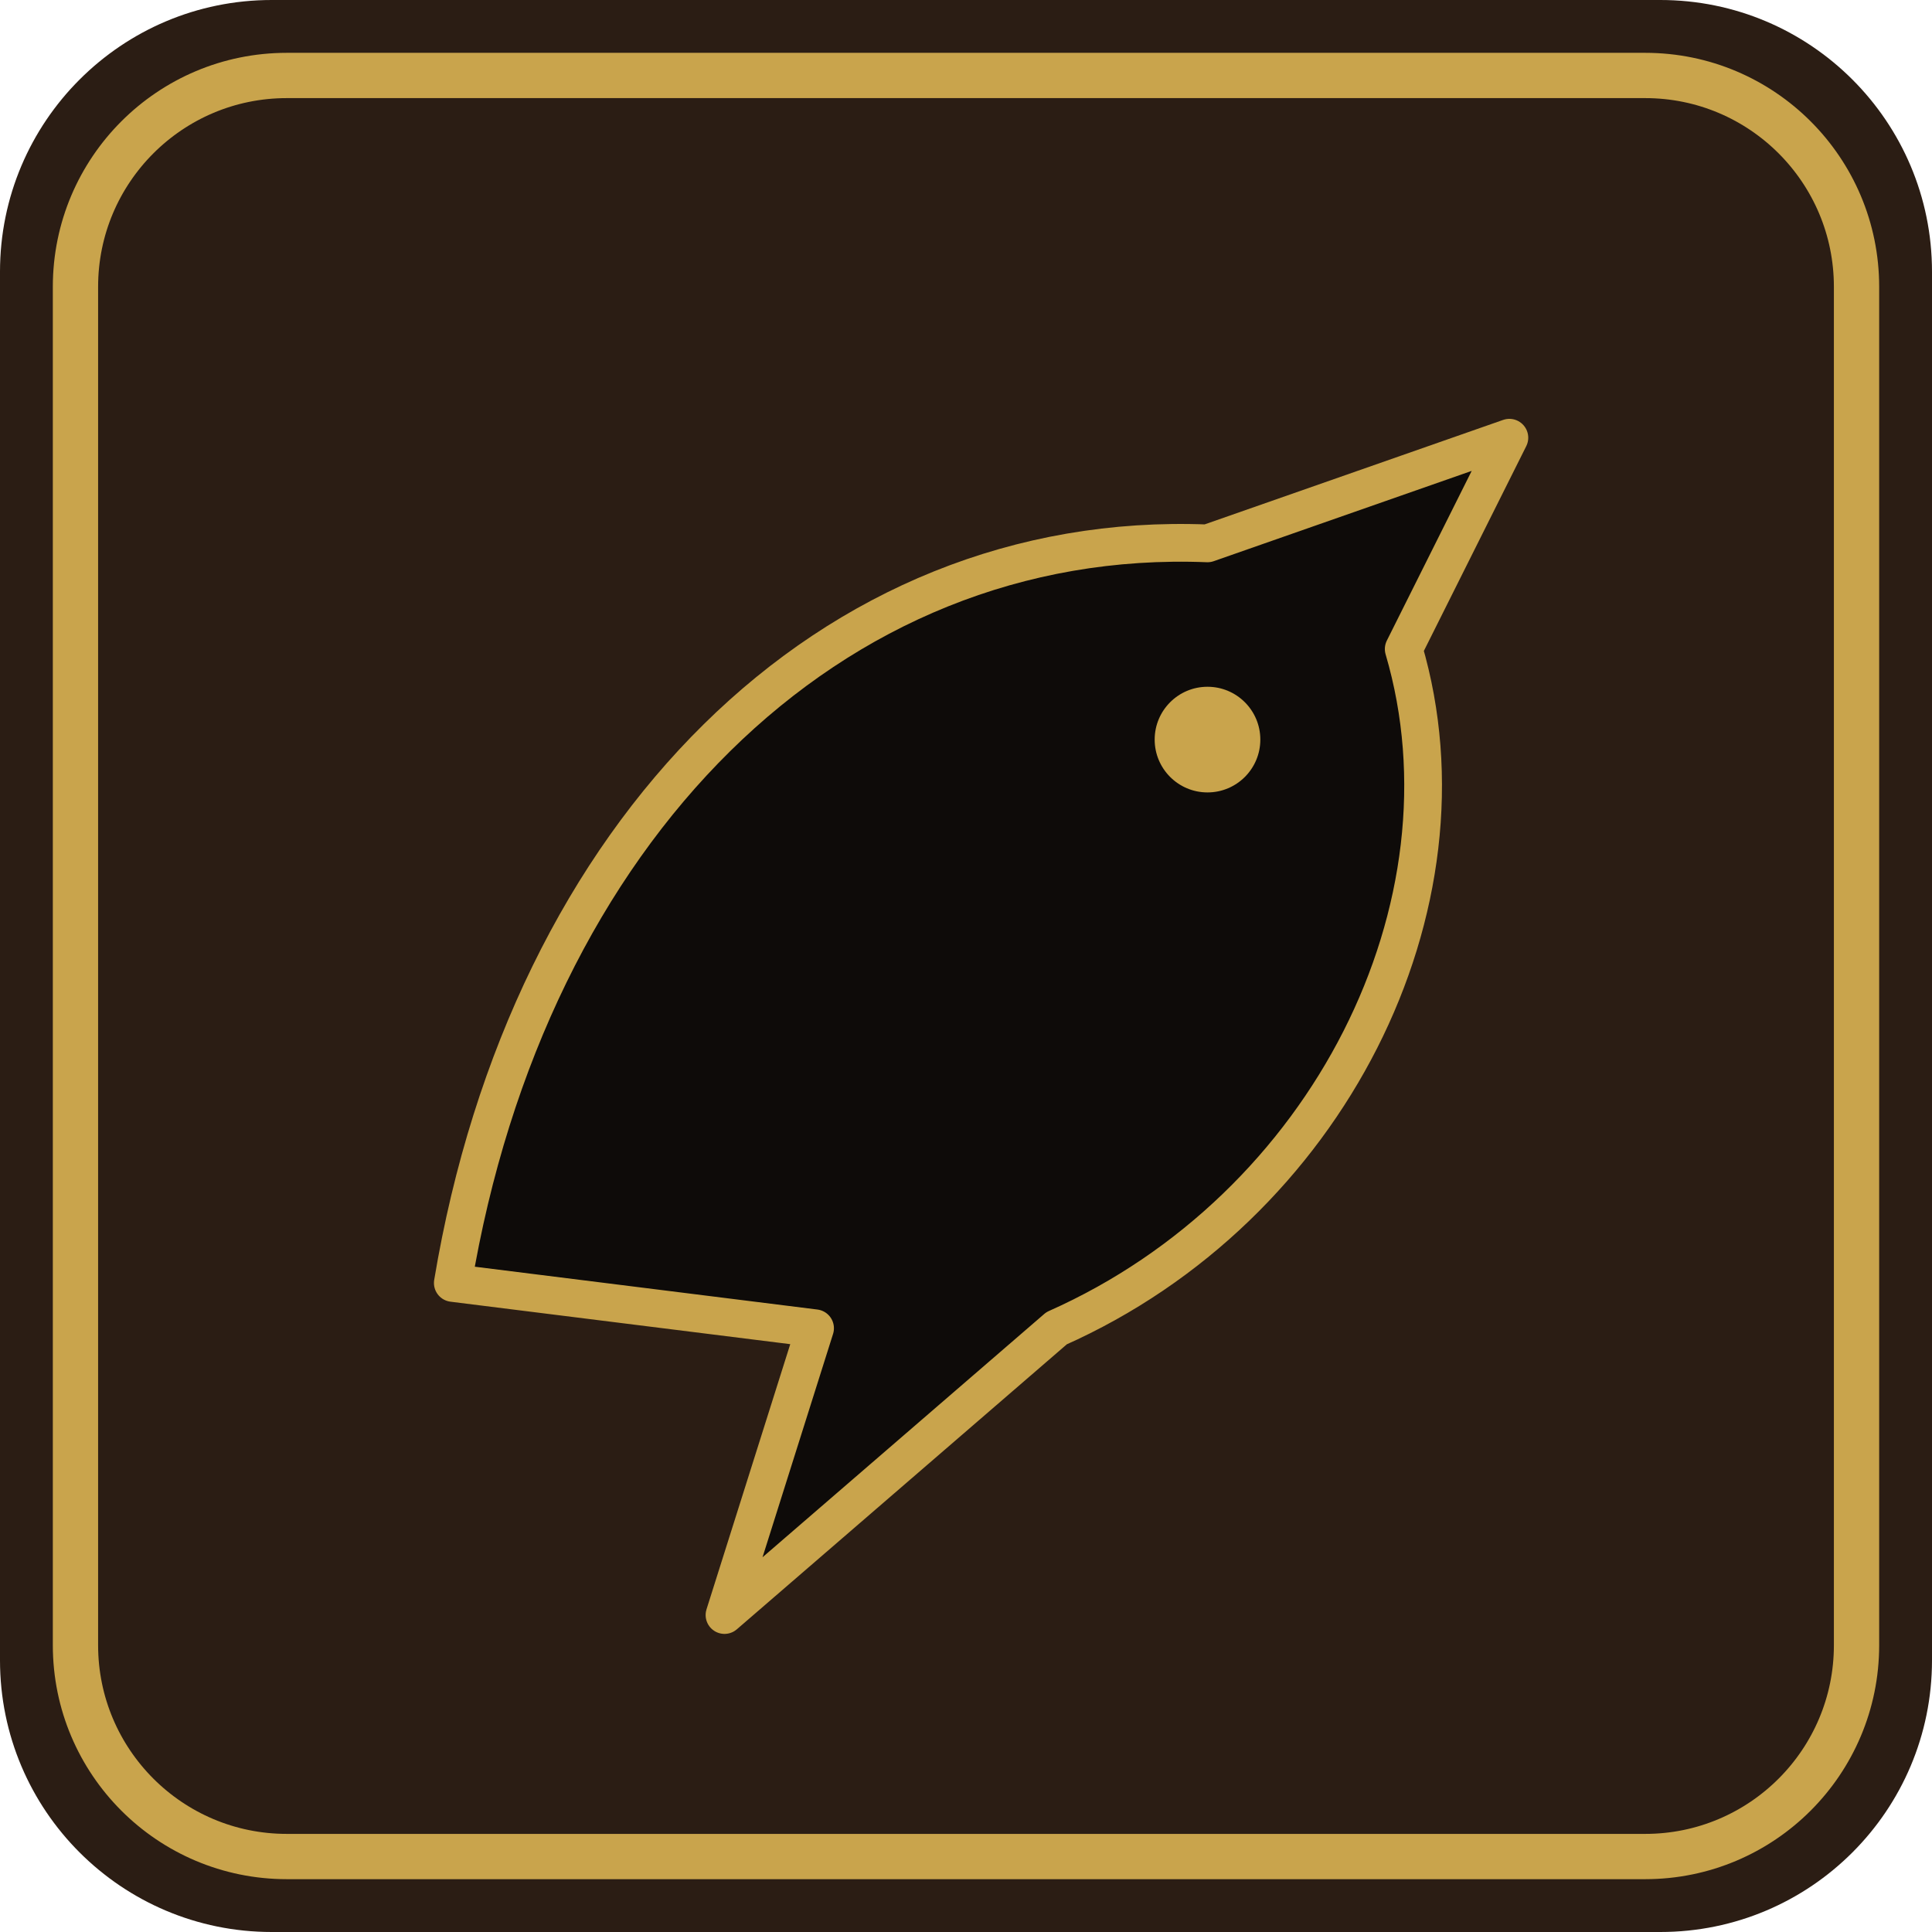
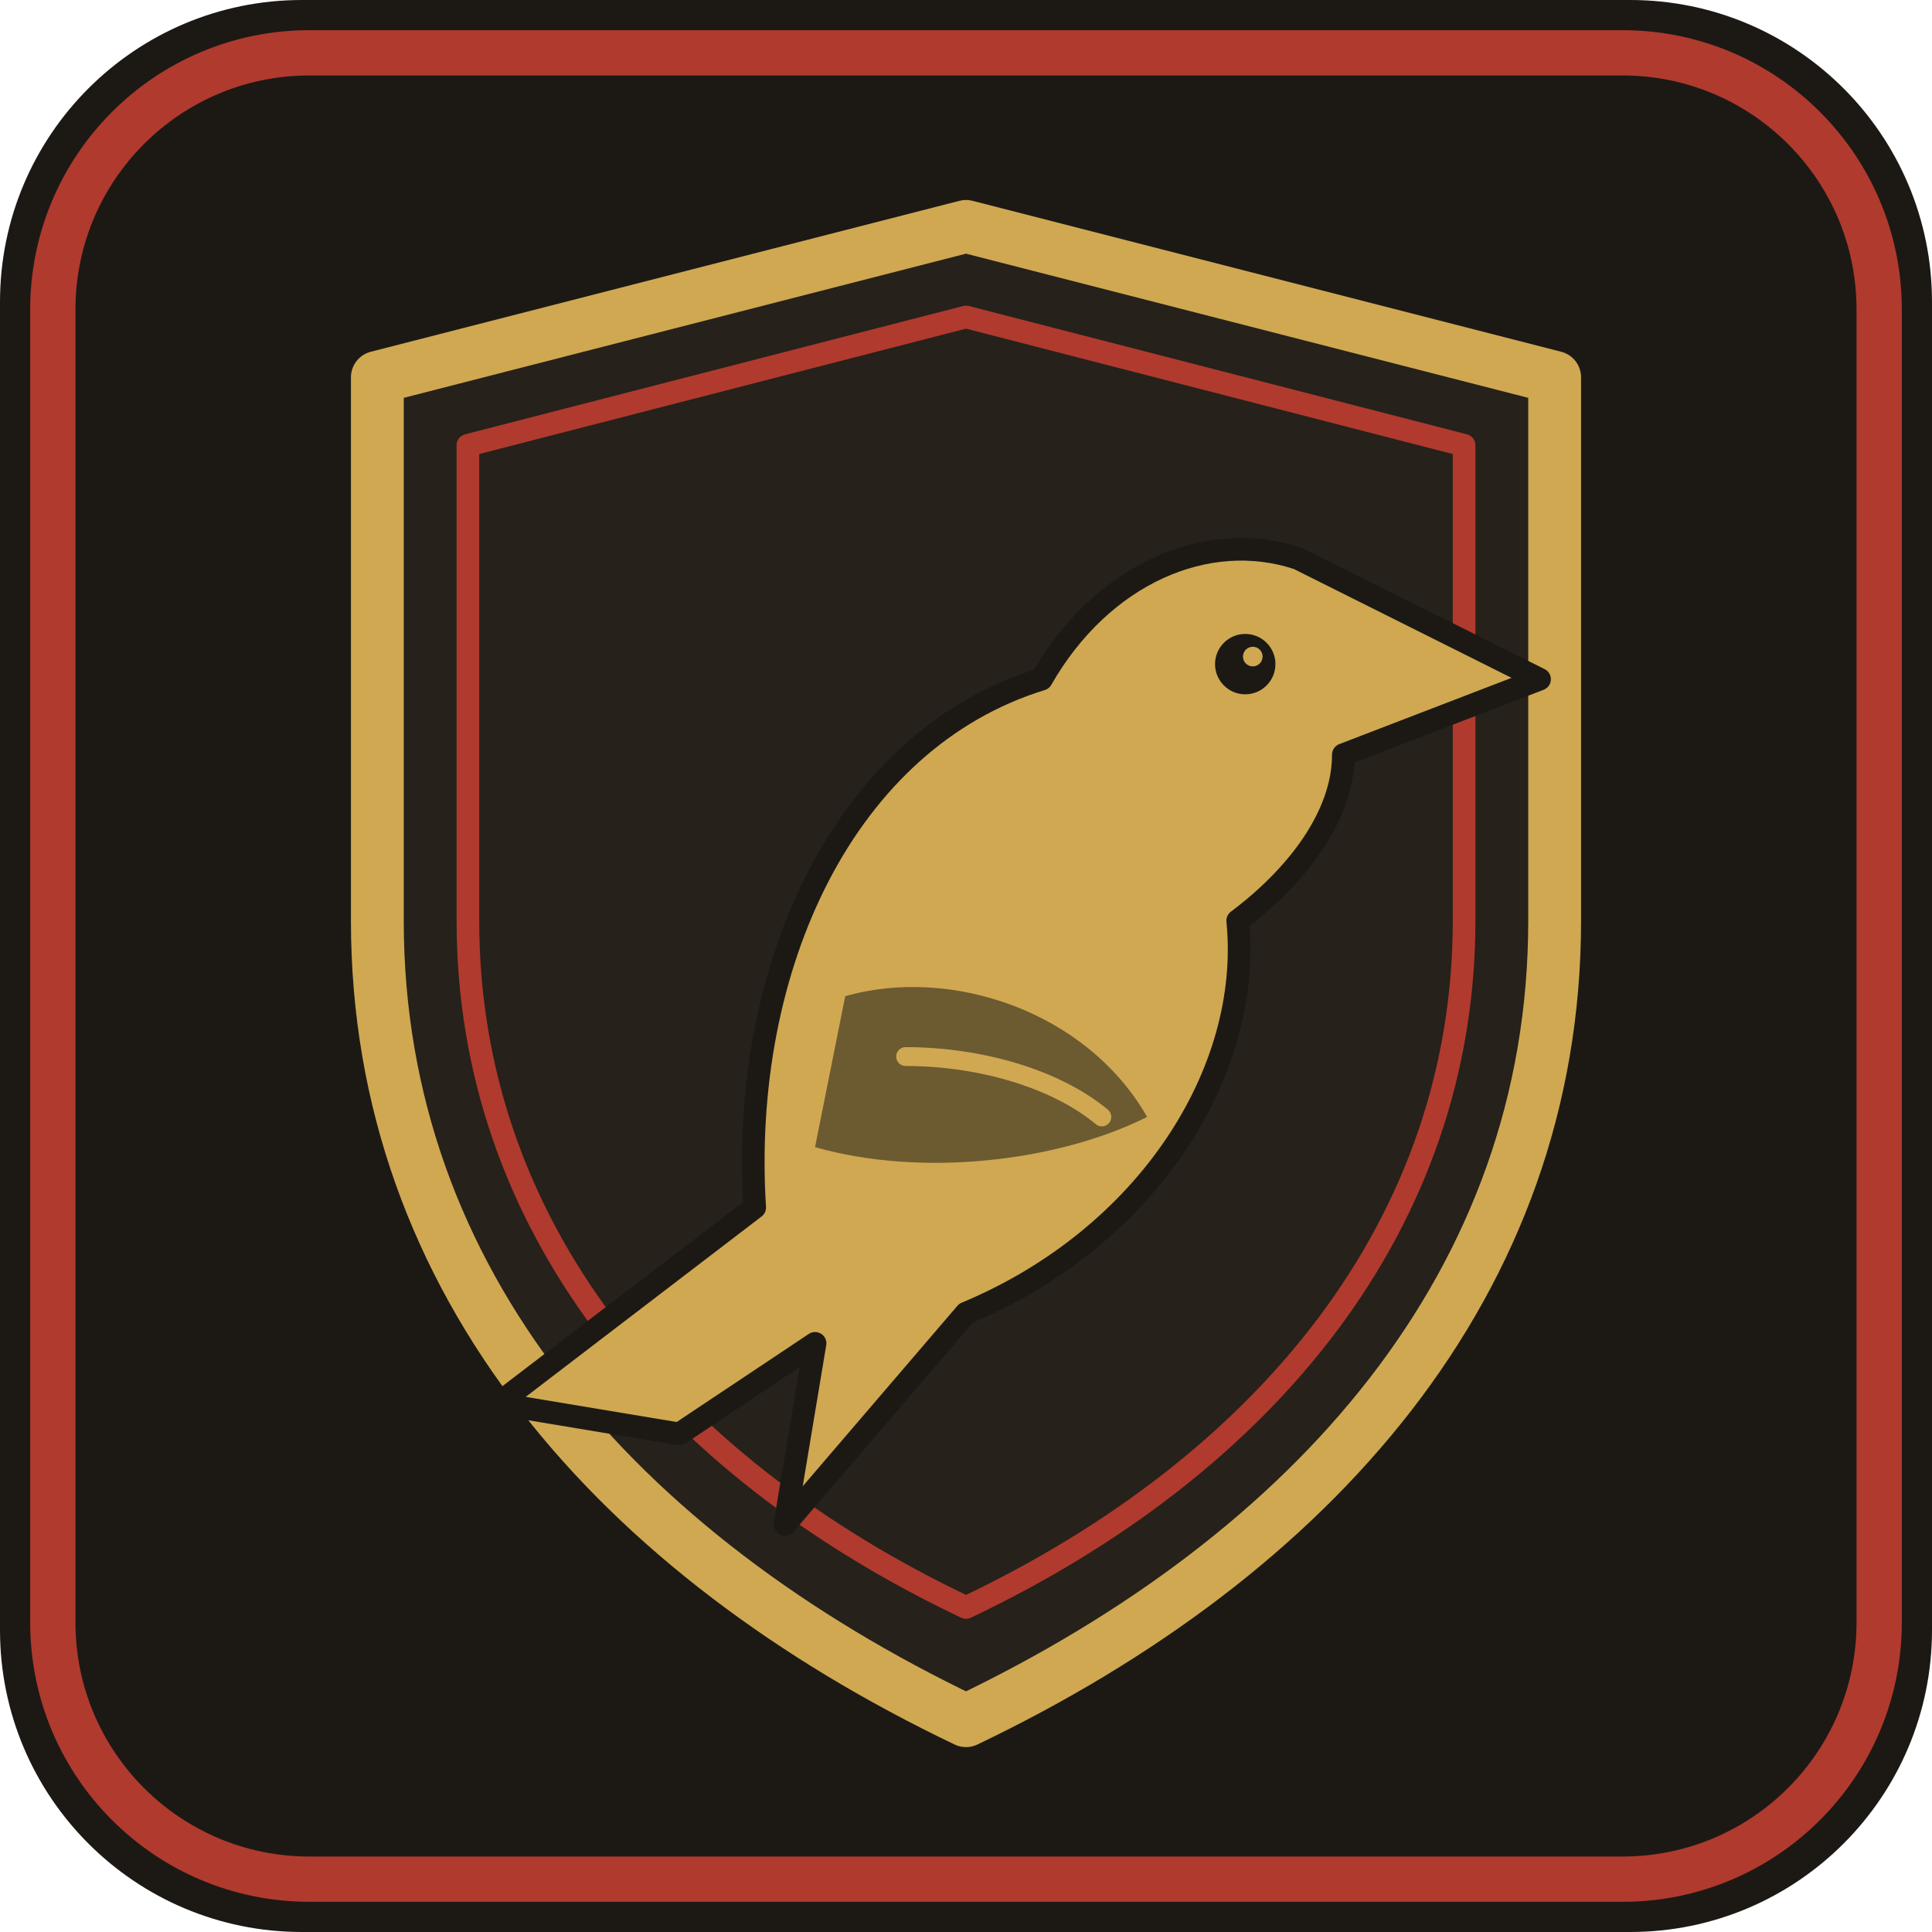
<svg xmlns="http://www.w3.org/2000/svg" width="256" height="256" viewBox="0 0 256 256">
-   <rect width="256" height="256" rx="36" fill="#2b1d14" />
-   <rect x="10" y="10" width="236" height="236" rx="28" fill="none" stroke="#c9a44c" stroke-width="6" />
-   <path d="M60 170 C70 110 110 70 160 72 L200 58 L186 86 C196 120 176 160 140 176 L96 214 L108 176 Z" fill="#0e0b09" stroke="#c9a44c" stroke-width="5" stroke-linejoin="round" />
-   <circle cx="160" cy="98" r="7" fill="#c9a44c" />
+   <rect width="256" height="256" rx="40" fill="#1c1915" />
+   <rect x="7" y="7" width="242" height="242" rx="34" fill="none" stroke="#b03a2e" stroke-width="6" />
+   <path d="M128 30 L206 50 V122 C206 170 174 206 128 228 C82 206 50 170 50 122 V50 Z" fill="#26211a" stroke="#cfa851" stroke-width="7" stroke-linejoin="round" />
+   <path d="M128 42 L194 59 V122 C194 162 168 194 128 213 C88 194 62 162 62 122 V59 Z" fill="none" stroke="#b03a2e" stroke-width="3" stroke-linejoin="round" />
+   <path d="M66 186 L100 160 C98 128 112 98 138 90 C146 76 160 70 172 74 L204 90 L178 100 C178 108 172 116 164 122 C166 142 152 164 128 174 L104 202 L108 178 L90 190 Z" fill="#cfa851" stroke="#1c1915" stroke-width="3" stroke-linejoin="round" />
+   <path d="M112 132 C126 128 144 134 152 148 C140 154 122 156 108 152 Z" fill="#1c1915" opacity="0.55" />
+   <path d="M120 140 C130 140 140 143 146 148" fill="none" stroke="#cfa851" stroke-width="2.5" stroke-linecap="round" />
+   <circle cx="165" cy="88" r="4" fill="#1c1915" />
+   <circle cx="166" cy="87" r="1.3" fill="#cfa851" />
</svg>
